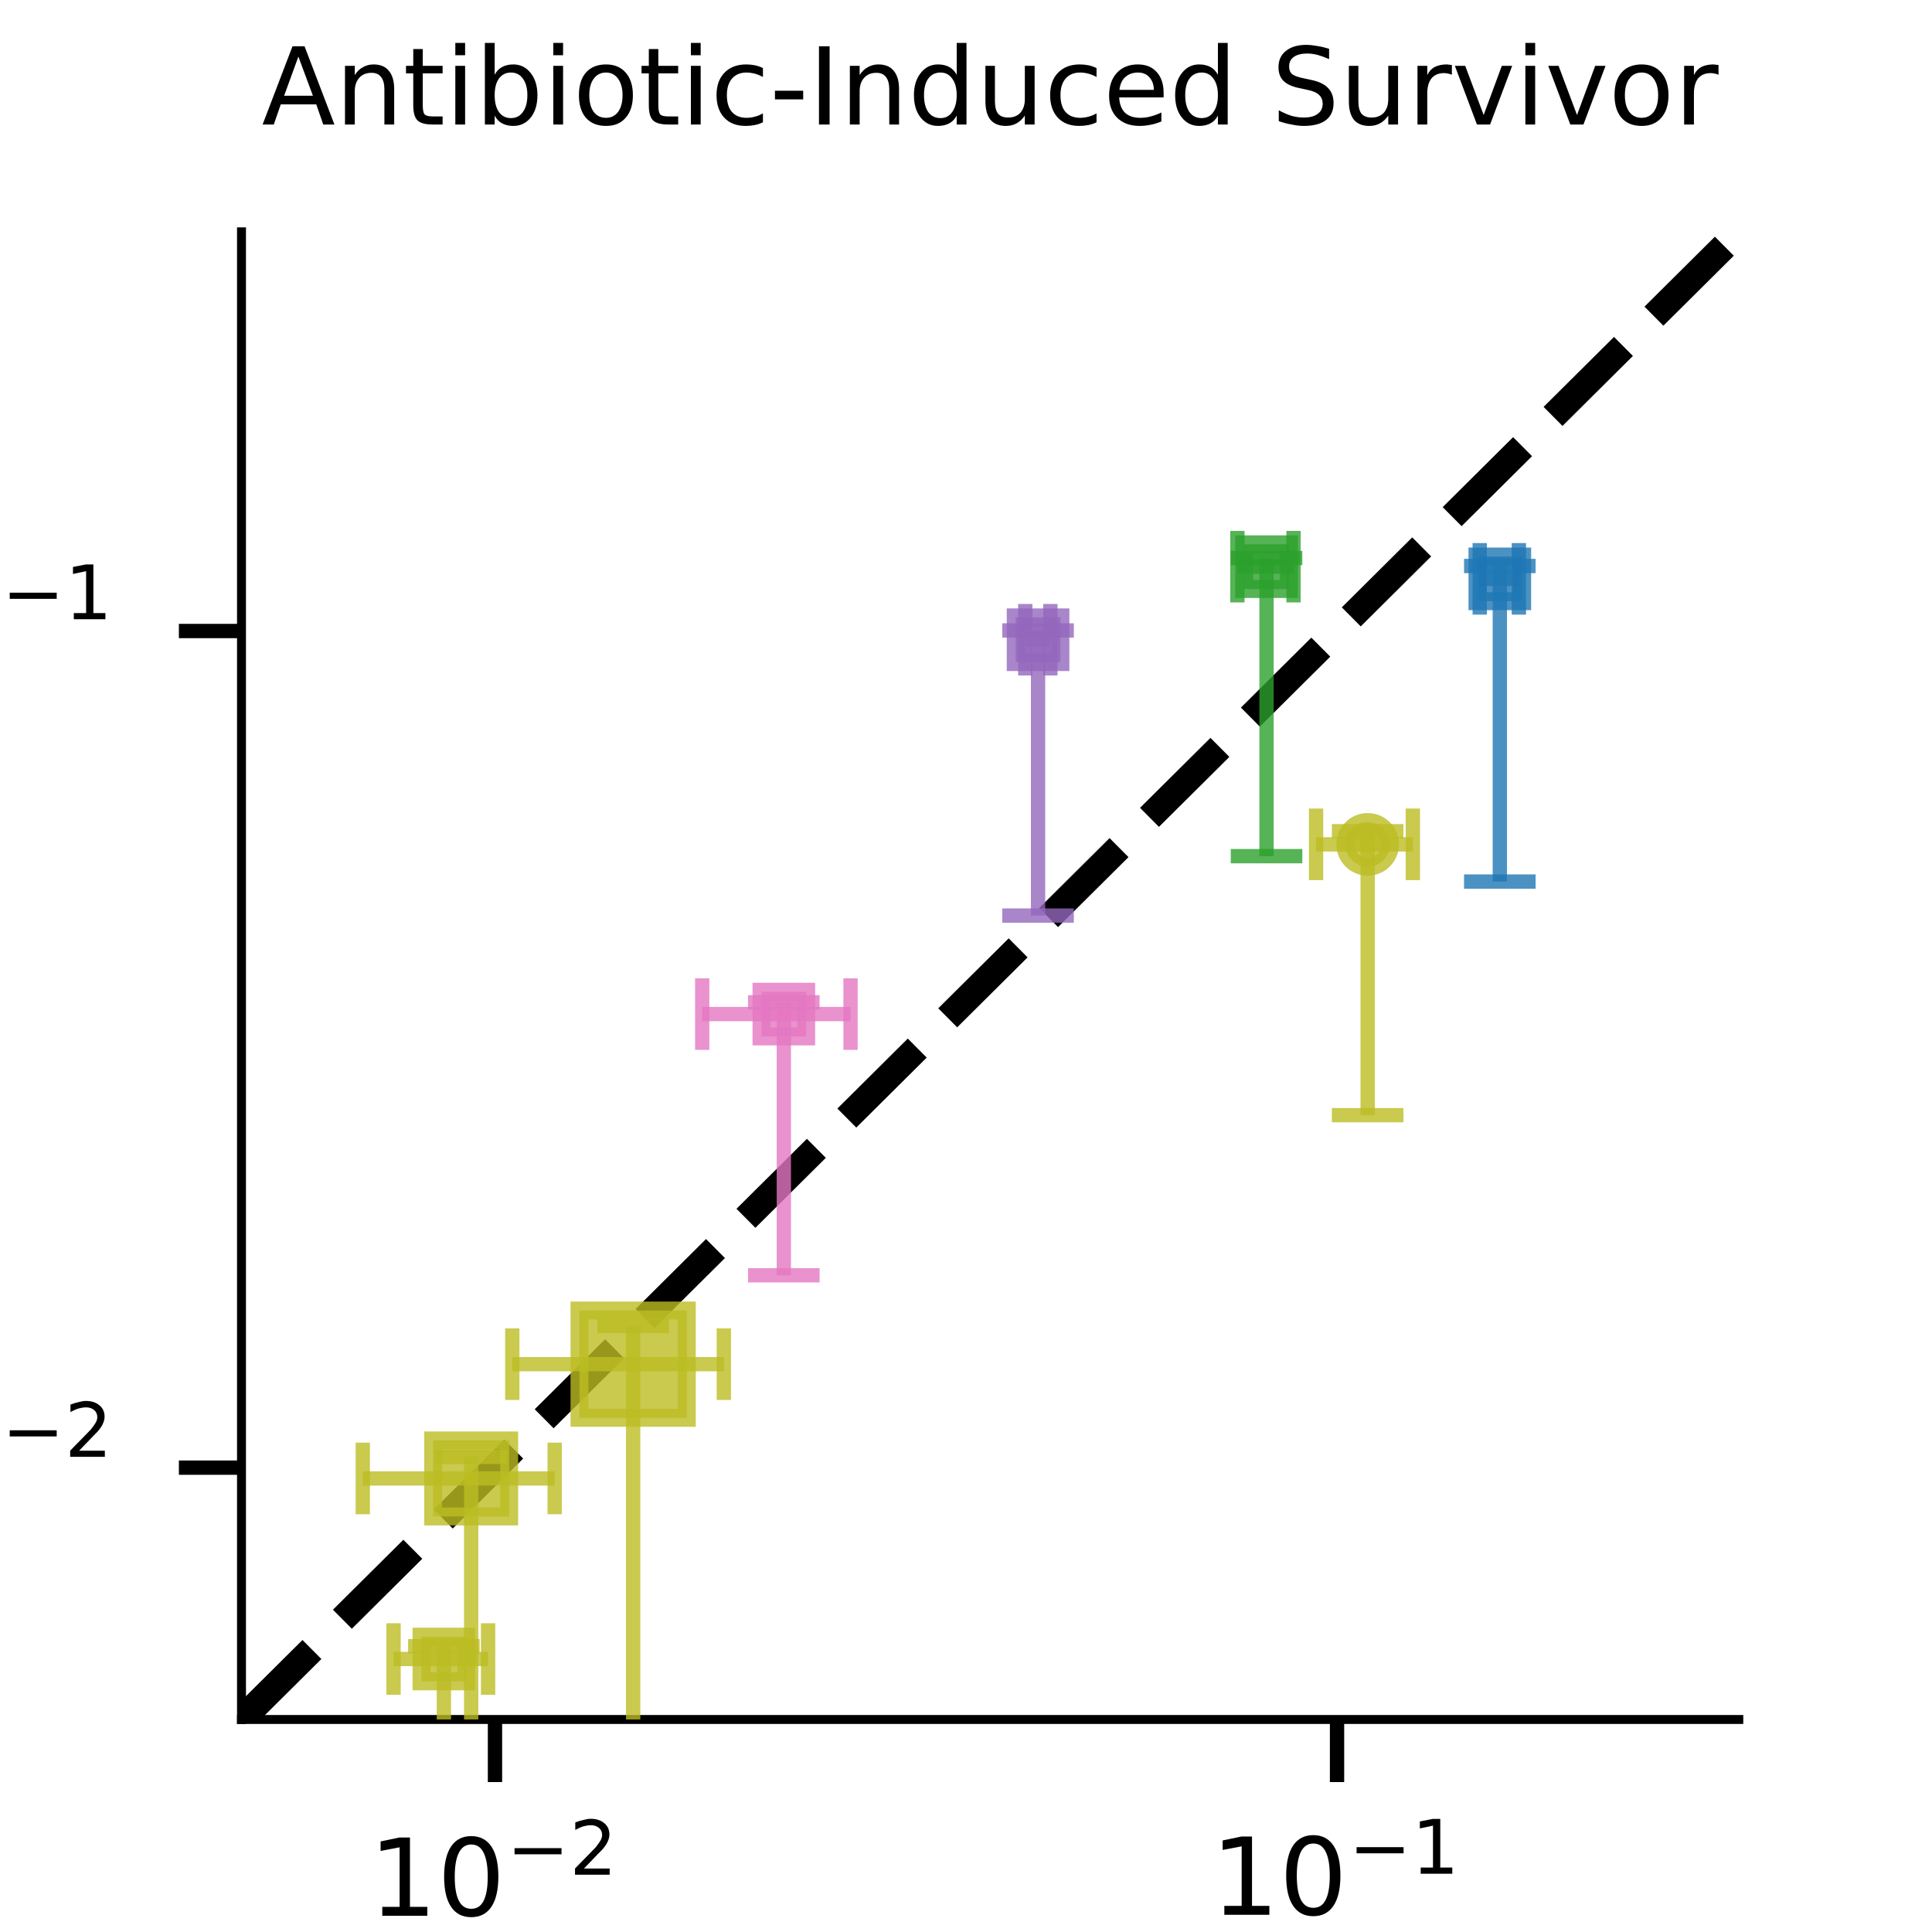
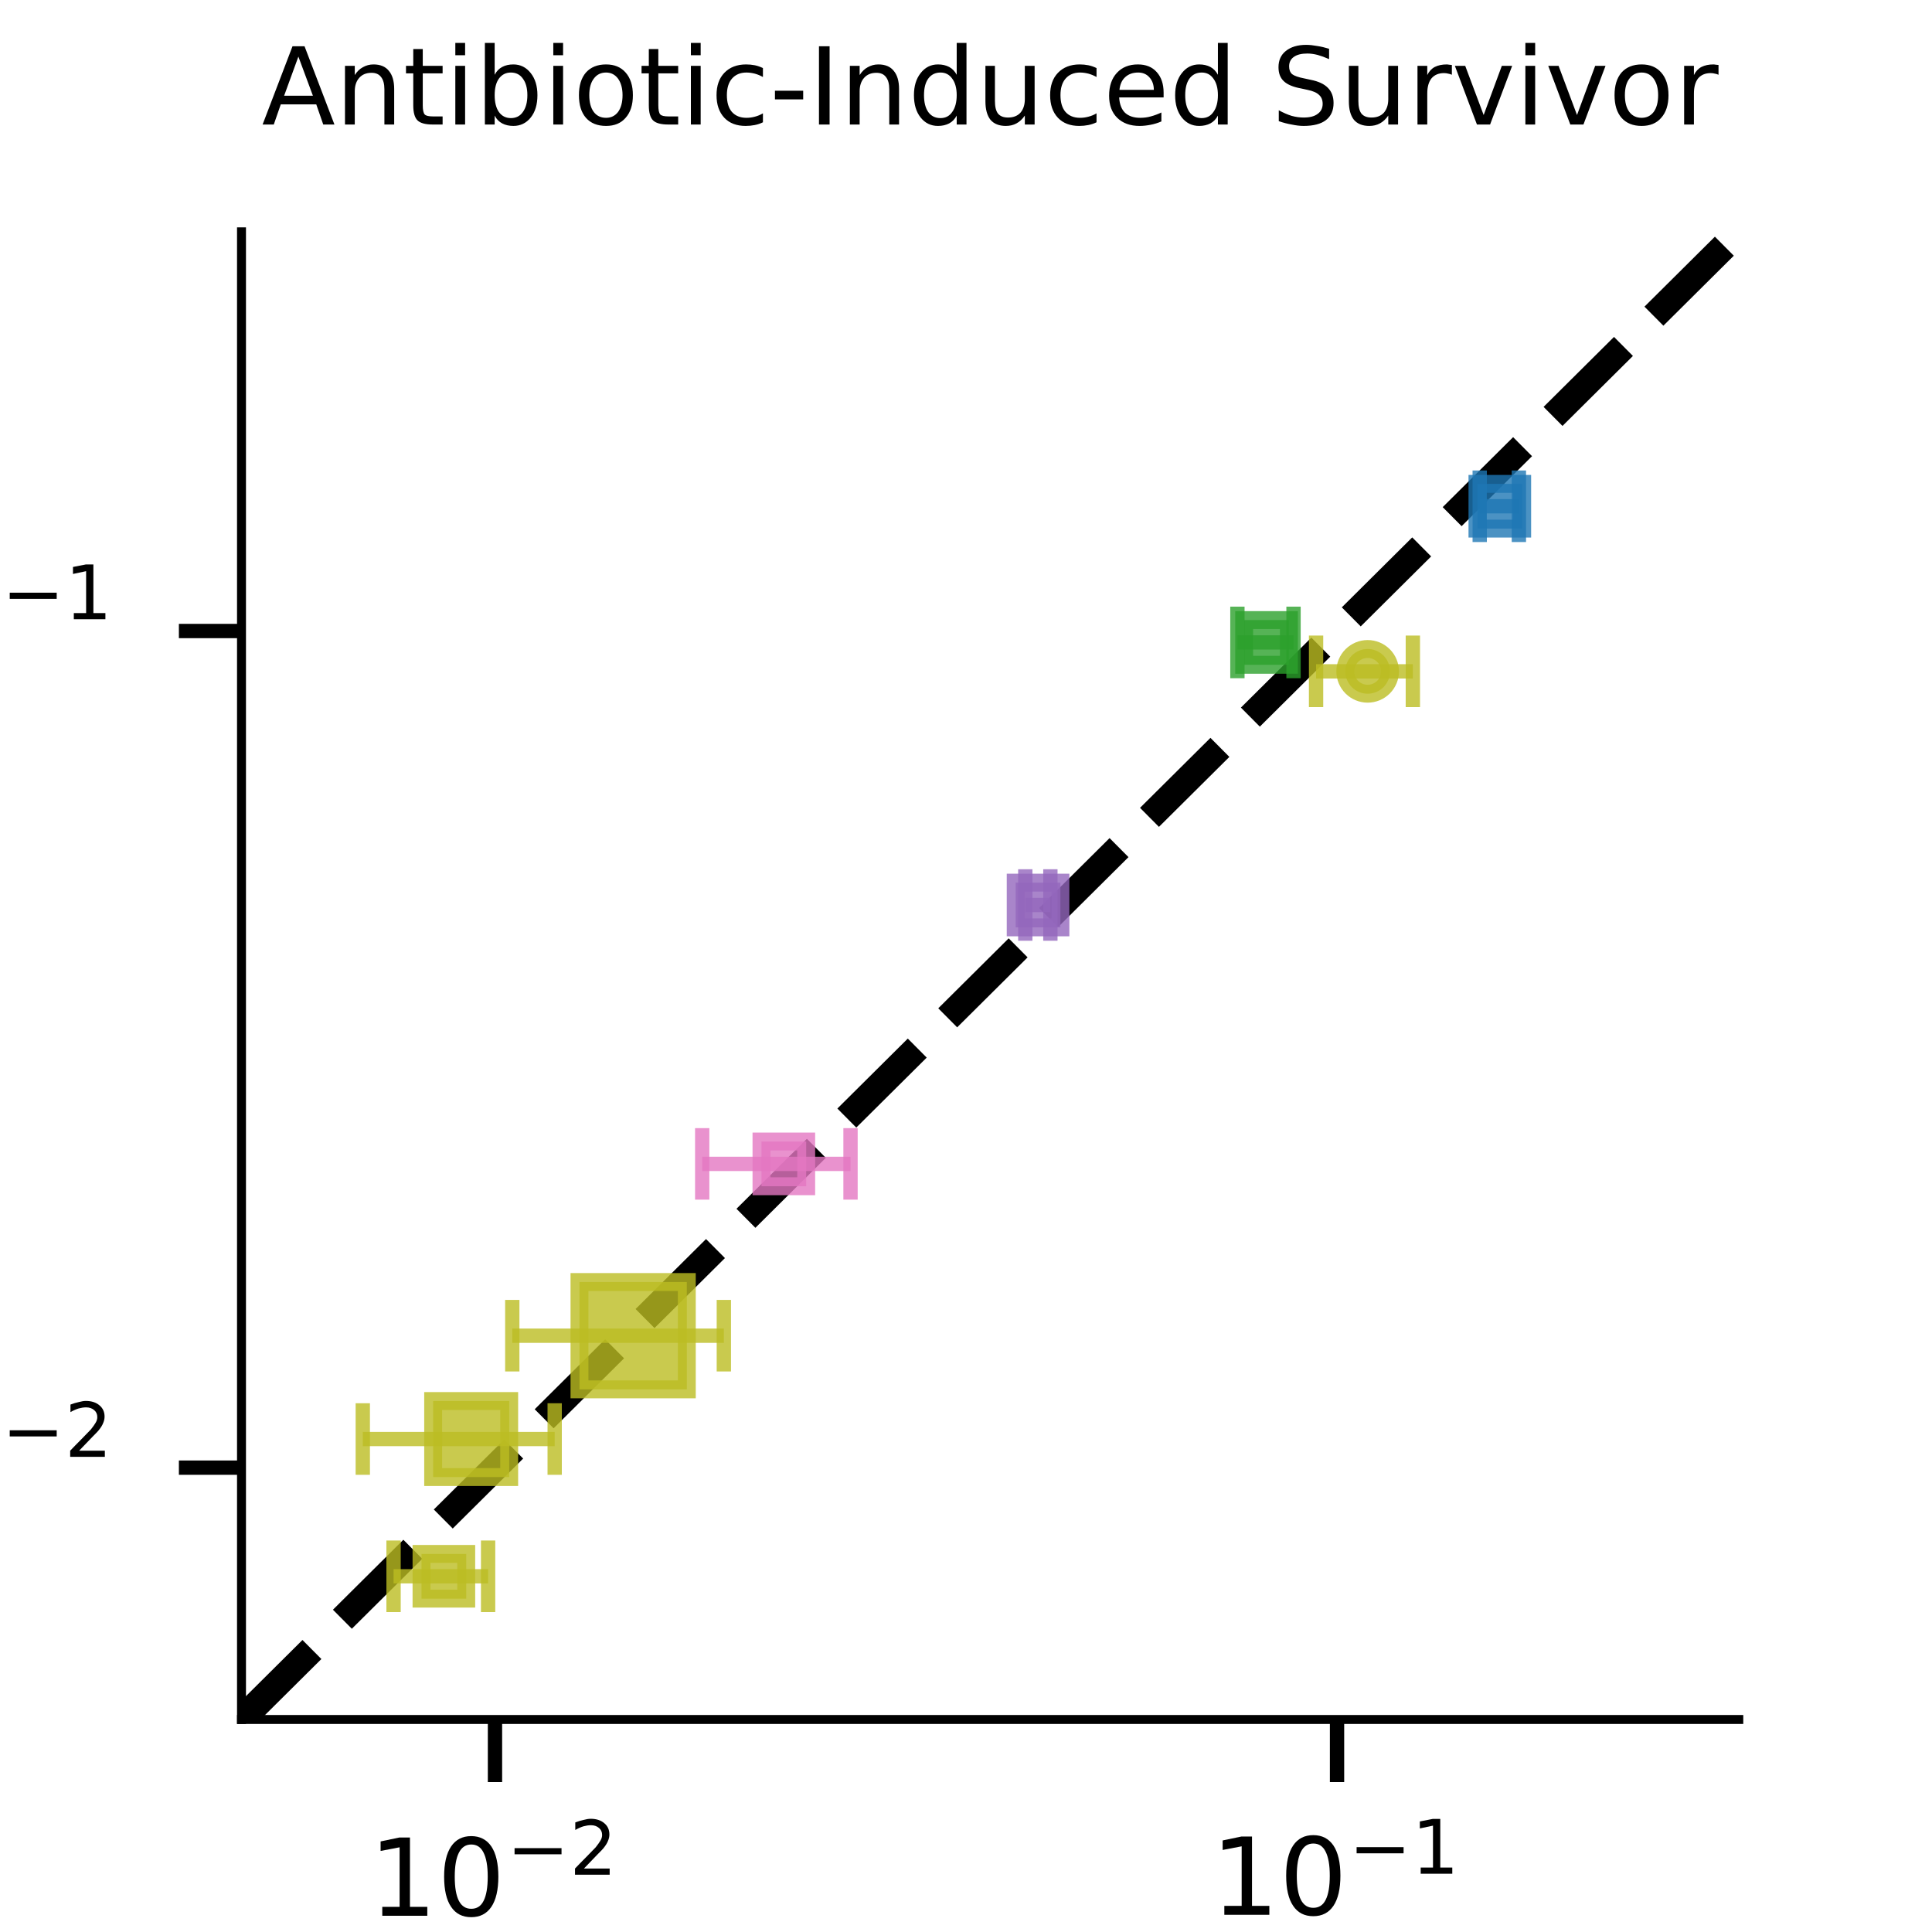
<svg xmlns="http://www.w3.org/2000/svg" xmlns:xlink="http://www.w3.org/1999/xlink" width="108pt" height="108pt" viewBox="0 0 108 108" version="1.1">
  <defs>
    <style type="text/css">*{stroke-linejoin: round; stroke-linecap: butt}</style>
  </defs>
  <g id="figure_1">
    <g id="patch_1">
      <path d="M 0 108  L 108 108  L 108 0  L 0 0  L 0 108  z " style="fill: none" />
    </g>
    <g id="axes_1">
      <g id="patch_2">
        <path d="M 13.5 96.12  L 97.2 96.12  L 97.2 12.96  L 13.5 12.96  L 13.5 96.12  z " style="fill: none" />
      </g>
      <g id="line2d_1">
-         <path d="M 13.5 96.12  L 97.2 12.96  " clip-path="url(#p14081b512b)" style="fill: none; stroke-dasharray: 5.55,2.4; stroke-dashoffset: 0; stroke: #000000; stroke-width: 1.5" />
+         <path d="M 13.5 96.12  L 97.2 12.96  " clip-path="url(#p8e00745fc1)" style="fill: none; stroke-dasharray: 5.55,2.4; stroke-dashoffset: 0; stroke: #000000; stroke-width: 1.5" />
      </g>
      <g id="matplotlib.axis_1">
        <g id="xtick_1">
          <g id="line2d_2">
            <defs>
-               <path id="meab3726962" d="M 0 0  L 0 3.5  " style="stroke: #000000; stroke-width: 0.8" />
+               <path id="m9cce9c62f9" d="M 0 0  L 0 3.5  " style="stroke: #000000; stroke-width: 0.8" />
            </defs>
            <g>
-               <use xlink:href="#meab3726962" x="27.67" y="96.12" style="stroke: #000000; stroke-width: 0.8" />
+               <use xlink:href="#m9cce9c62f9" x="27.67" y="96.12" style="stroke: #000000; stroke-width: 0.8" />
            </g>
          </g>
          <g id="text_1">
            <g transform="translate(20.61989 107.6791)">
              <text>
                <tspan x="0" y="-0.586" style="font-size: 6px; font-family: 'DejaVu Sans'">1</tspan>
                <tspan x="3.817" y="-0.586" style="font-size: 6px; font-family: 'DejaVu Sans'">0</tspan>
                <tspan x="7.692" y="-2.883" style="font-size: 4.2px; font-family: 'DejaVu Sans'">−</tspan>
                <tspan x="11.211" y="-2.883" style="font-size: 4.2px; font-family: 'DejaVu Sans'">2</tspan>
              </text>
            </g>
          </g>
        </g>
        <g id="xtick_2">
          <g id="line2d_3">
            <g>
-               <use xlink:href="#meab3726962" x="74.741" y="96.12" style="stroke: #000000; stroke-width: 0.8" />
+               <use xlink:href="#m9cce9c62f9" x="74.741" y="96.12" style="stroke: #000000; stroke-width: 0.8" />
            </g>
          </g>
          <g id="text_2">
            <g transform="translate(67.69125 107.6791)">
              <text>
                <tspan x="0" y="-0.641" style="font-size: 6px; font-family: 'DejaVu Sans'">1</tspan>
                <tspan x="3.817" y="-0.641" style="font-size: 6px; font-family: 'DejaVu Sans'">0</tspan>
                <tspan x="7.692" y="-2.938" style="font-size: 4.2px; font-family: 'DejaVu Sans'">−</tspan>
                <tspan x="11.211" y="-2.938" style="font-size: 4.2px; font-family: 'DejaVu Sans'">1</tspan>
              </text>
            </g>
          </g>
        </g>
        <g id="xtick_3" />
        <g id="xtick_4" />
        <g id="xtick_5" />
        <g id="xtick_6" />
        <g id="xtick_7" />
        <g id="xtick_8" />
        <g id="xtick_9" />
        <g id="xtick_10" />
        <g id="xtick_11" />
        <g id="xtick_12" />
        <g id="xtick_13" />
        <g id="xtick_14" />
        <g id="xtick_15" />
        <g id="xtick_16" />
        <g id="xtick_17" />
        <g id="text_3">
          <text style="font-size: 6px; font-family: 'DejaVu Sans', 'Arial', 'Helvetica', 'Lucida Grande', 'Verdana', 'Geneva', 'Lucid', 'Avant Garde', sans-serif; text-anchor: middle" x="55.35" y="117.486" transform="rotate(-0 55.35 117.4859)">Observed</text>
        </g>
      </g>
      <g id="matplotlib.axis_2">
        <g id="ytick_1">
          <g id="line2d_4">
            <defs>
-               <path id="mf12e819a73" d="M 0 0  L -3.5 0  " style="stroke: #000000; stroke-width: 0.8" />
+               <path id="md2e405adfa" d="M 0 0  L -3.5 0  " style="stroke: #000000; stroke-width: 0.8" />
            </defs>
            <g>
-               <use xlink:href="#mf12e819a73" x="13.5" y="82.042" style="stroke: #000000; stroke-width: 0.8" />
+               <use xlink:href="#md2e405adfa" x="13.5" y="82.042" style="stroke: #000000; stroke-width: 0.8" />
            </g>
          </g>
          <g id="text_4">
            <g transform="translate(-7.6 84.32106)">
              <text>
                <tspan x="0" y="-0.586" style="font-size: 6px; font-family: 'DejaVu Sans'">1</tspan>
                <tspan x="3.817" y="-0.586" style="font-size: 6px; font-family: 'DejaVu Sans'">0</tspan>
                <tspan x="7.692" y="-2.883" style="font-size: 4.2px; font-family: 'DejaVu Sans'">−</tspan>
                <tspan x="11.211" y="-2.883" style="font-size: 4.2px; font-family: 'DejaVu Sans'">2</tspan>
              </text>
            </g>
          </g>
        </g>
        <g id="ytick_2">
          <g id="line2d_5">
            <g>
-               <use xlink:href="#mf12e819a73" x="13.5" y="35.274" style="stroke: #000000; stroke-width: 0.8" />
+               <use xlink:href="#md2e405adfa" x="13.5" y="35.274" style="stroke: #000000; stroke-width: 0.8" />
            </g>
          </g>
          <g id="text_5">
            <g transform="translate(-7.6 37.55338)">
              <text>
                <tspan x="0" y="-0.641" style="font-size: 6px; font-family: 'DejaVu Sans'">1</tspan>
                <tspan x="3.817" y="-0.641" style="font-size: 6px; font-family: 'DejaVu Sans'">0</tspan>
                <tspan x="7.692" y="-2.938" style="font-size: 4.2px; font-family: 'DejaVu Sans'">−</tspan>
                <tspan x="11.211" y="-2.938" style="font-size: 4.2px; font-family: 'DejaVu Sans'">1</tspan>
              </text>
            </g>
          </g>
        </g>
        <g id="ytick_3" />
        <g id="ytick_4" />
        <g id="ytick_5" />
        <g id="ytick_6" />
        <g id="ytick_7" />
        <g id="ytick_8" />
        <g id="ytick_9" />
        <g id="ytick_10" />
        <g id="ytick_11" />
        <g id="ytick_12" />
        <g id="ytick_13" />
        <g id="ytick_14" />
        <g id="ytick_15" />
        <g id="ytick_16" />
        <g id="ytick_17" />
        <g id="text_6">
          <text style="font-size: 6px; font-family: 'DejaVu Sans', 'Arial', 'Helvetica', 'Lucida Grande', 'Verdana', 'Geneva', 'Lucid', 'Avant Garde', sans-serif; text-anchor: middle" x="-12.848" y="54.54" transform="rotate(-90 -12.84781 54.54)">Predicted</text>
        </g>
      </g>
      <g id="patch_3">
        <path d="M 13.5 96.12  L 13.5 12.96  " style="fill: none; stroke: #000000; stroke-width: 0.5; stroke-linejoin: miter; stroke-linecap: square" />
      </g>
      <g id="patch_4">
        <path d="M 13.5 96.12  L 97.2 96.12  " style="fill: none; stroke: #000000; stroke-width: 0.5; stroke-linejoin: miter; stroke-linecap: square" />
      </g>
      <g id="LineCollection_1">
-         <path d="M 82.717 32.358  L 84.906 32.358  " clip-path="url(#p14081b512b)" style="fill: none; stroke: #1f77b4; stroke-opacity: 0.8; stroke-width: 0.8" />
+         <path d="M 82.717 28.299  L 84.906 28.299  " clip-path="url(#p8e00745fc1)" style="fill: none; stroke: #1f77b4; stroke-opacity: 0.8; stroke-width: 0.8" />
+       </g>
+       <g id="line2d_6">
+         <defs>
+           <path id="m2b55204a14" d="M 0 2  L 0 -2  " style="stroke: #1f77b4; stroke-opacity: 0.8; stroke-width: 0.8" />
+         </defs>
+         <g clip-path="url(#p8e00745fc1)">
+           <use xlink:href="#m2b55204a14" x="82.717" y="28.299" style="fill: #1f77b4; fill-opacity: 0.8; stroke: #1f77b4; stroke-opacity: 0.8; stroke-width: 0.8" />
+         </g>
+       </g>
+       <g id="line2d_7">
+         <g clip-path="url(#p8e00745fc1)">
+           <use xlink:href="#m2b55204a14" x="84.906" y="28.299" style="fill: #1f77b4; fill-opacity: 0.8; stroke: #1f77b4; stroke-opacity: 0.8; stroke-width: 0.8" />
+         </g>
      </g>
      <g id="LineCollection_2">
-         <path d="M 83.841 49.28  L 83.841 31.64  " clip-path="url(#p14081b512b)" style="fill: none; stroke: #1f77b4; stroke-opacity: 0.8; stroke-width: 0.8" />
-       </g>
-       <g id="line2d_6">
-         <defs>
-           <path id="m9801d8269b" d="M 0 2  L 0 -2  " style="stroke: #1f77b4; stroke-opacity: 0.8; stroke-width: 0.8" />
-         </defs>
-         <g clip-path="url(#p14081b512b)">
-           <use xlink:href="#m9801d8269b" x="82.717" y="32.358" style="fill: #1f77b4; fill-opacity: 0.8; stroke: #1f77b4; stroke-opacity: 0.8; stroke-width: 0.8" />
-         </g>
-       </g>
-       <g id="line2d_7">
-         <g clip-path="url(#p14081b512b)">
-           <use xlink:href="#m9801d8269b" x="84.906" y="32.358" style="fill: #1f77b4; fill-opacity: 0.8; stroke: #1f77b4; stroke-opacity: 0.8; stroke-width: 0.8" />
-         </g>
+         <path d="M 69.172 35.912  L 72.309 35.912  " clip-path="url(#p8e00745fc1)" style="fill: none; stroke: #2ca02c; stroke-opacity: 0.8; stroke-width: 0.8" />
      </g>
      <g id="line2d_8">
        <defs>
-           <path id="m4ce2c5b270" d="M 2 0  L -2 -0  " style="stroke: #1f77b4; stroke-opacity: 0.8; stroke-width: 0.8" />
-         </defs>
-         <g clip-path="url(#p14081b512b)">
-           <use xlink:href="#m4ce2c5b270" x="83.841" y="49.28" style="fill: #1f77b4; fill-opacity: 0.8; stroke: #1f77b4; stroke-opacity: 0.8; stroke-width: 0.8" />
+           <path id="mb96fbc5d35" d="M 0 2  L 0 -2  " style="stroke: #2ca02c; stroke-opacity: 0.8; stroke-width: 0.8" />
+         </defs>
+         <g clip-path="url(#p8e00745fc1)">
+           <use xlink:href="#mb96fbc5d35" x="69.172" y="35.912" style="fill: #2ca02c; fill-opacity: 0.8; stroke: #2ca02c; stroke-opacity: 0.8; stroke-width: 0.8" />
        </g>
      </g>
      <g id="line2d_9">
-         <g clip-path="url(#p14081b512b)">
-           <use xlink:href="#m4ce2c5b270" x="83.841" y="31.64" style="fill: #1f77b4; fill-opacity: 0.8; stroke: #1f77b4; stroke-opacity: 0.8; stroke-width: 0.8" />
+         <g clip-path="url(#p8e00745fc1)">
+           <use xlink:href="#mb96fbc5d35" x="72.309" y="35.912" style="fill: #2ca02c; fill-opacity: 0.8; stroke: #2ca02c; stroke-opacity: 0.8; stroke-width: 0.8" />
        </g>
      </g>
      <g id="LineCollection_3">
-         <path d="M 69.172 31.677  L 72.309 31.677  " clip-path="url(#p14081b512b)" style="fill: none; stroke: #2ca02c; stroke-opacity: 0.8; stroke-width: 0.8" />
+         <path d="M 57.314 50.59  L 58.717 50.59  " clip-path="url(#p8e00745fc1)" style="fill: none; stroke: #9467bd; stroke-opacity: 0.8; stroke-width: 0.8" />
+       </g>
+       <g id="line2d_10">
+         <defs>
+           <path id="m44af1434f5" d="M 0 2  L 0 -2  " style="stroke: #9467bd; stroke-opacity: 0.8; stroke-width: 0.8" />
+         </defs>
+         <g clip-path="url(#p8e00745fc1)">
+           <use xlink:href="#m44af1434f5" x="57.314" y="50.59" style="fill: #9467bd; fill-opacity: 0.8; stroke: #9467bd; stroke-opacity: 0.8; stroke-width: 0.8" />
+         </g>
+       </g>
+       <g id="line2d_11">
+         <g clip-path="url(#p8e00745fc1)">
+           <use xlink:href="#m44af1434f5" x="58.717" y="50.59" style="fill: #9467bd; fill-opacity: 0.8; stroke: #9467bd; stroke-opacity: 0.8; stroke-width: 0.8" />
+         </g>
      </g>
      <g id="LineCollection_4">
-         <path d="M 70.8 47.859  L 70.8 31.193  " clip-path="url(#p14081b512b)" style="fill: none; stroke: #2ca02c; stroke-opacity: 0.8; stroke-width: 0.8" />
-       </g>
-       <g id="line2d_10">
-         <defs>
-           <path id="m4d83591ef1" d="M 0 2  L 0 -2  " style="stroke: #2ca02c; stroke-opacity: 0.8; stroke-width: 0.8" />
-         </defs>
-         <g clip-path="url(#p14081b512b)">
-           <use xlink:href="#m4d83591ef1" x="69.172" y="31.677" style="fill: #2ca02c; fill-opacity: 0.8; stroke: #2ca02c; stroke-opacity: 0.8; stroke-width: 0.8" />
-         </g>
-       </g>
-       <g id="line2d_11">
-         <g clip-path="url(#p14081b512b)">
-           <use xlink:href="#m4d83591ef1" x="72.309" y="31.677" style="fill: #2ca02c; fill-opacity: 0.8; stroke: #2ca02c; stroke-opacity: 0.8; stroke-width: 0.8" />
-         </g>
+         <path d="M 39.254 65.062  L 47.545 65.062  " clip-path="url(#p8e00745fc1)" style="fill: none; stroke: #e377c2; stroke-opacity: 0.8; stroke-width: 0.8" />
      </g>
      <g id="line2d_12">
        <defs>
-           <path id="meb14a65814" d="M 2 0  L -2 -0  " style="stroke: #2ca02c; stroke-opacity: 0.8; stroke-width: 0.8" />
-         </defs>
-         <g clip-path="url(#p14081b512b)">
-           <use xlink:href="#meb14a65814" x="70.8" y="47.859" style="fill: #2ca02c; fill-opacity: 0.8; stroke: #2ca02c; stroke-opacity: 0.8; stroke-width: 0.8" />
+           <path id="md31f777f36" d="M 0 2  L 0 -2  " style="stroke: #e377c2; stroke-opacity: 0.8; stroke-width: 0.8" />
+         </defs>
+         <g clip-path="url(#p8e00745fc1)">
+           <use xlink:href="#md31f777f36" x="39.254" y="65.062" style="fill: #e377c2; fill-opacity: 0.8; stroke: #e377c2; stroke-opacity: 0.8; stroke-width: 0.8" />
        </g>
      </g>
      <g id="line2d_13">
-         <g clip-path="url(#p14081b512b)">
-           <use xlink:href="#meb14a65814" x="70.8" y="31.193" style="fill: #2ca02c; fill-opacity: 0.8; stroke: #2ca02c; stroke-opacity: 0.8; stroke-width: 0.8" />
+         <g clip-path="url(#p8e00745fc1)">
+           <use xlink:href="#md31f777f36" x="47.545" y="65.062" style="fill: #e377c2; fill-opacity: 0.8; stroke: #e377c2; stroke-opacity: 0.8; stroke-width: 0.8" />
        </g>
      </g>
      <g id="LineCollection_5">
-         <path d="M 57.314 35.761  L 58.717 35.761  " clip-path="url(#p14081b512b)" style="fill: none; stroke: #9467bd; stroke-opacity: 0.8; stroke-width: 0.8" />
+         <path d="M 73.569 37.529  L 78.979 37.529  " clip-path="url(#p8e00745fc1)" style="fill: none; stroke: #bcbd22; stroke-opacity: 0.8; stroke-width: 0.8" />
+       </g>
+       <g id="line2d_14">
+         <defs>
+           <path id="m8c0efc2e2b" d="M 0 2  L 0 -2  " style="stroke: #bcbd22; stroke-opacity: 0.8; stroke-width: 0.8" />
+         </defs>
+         <g clip-path="url(#p8e00745fc1)">
+           <use xlink:href="#m8c0efc2e2b" x="73.569" y="37.529" style="fill: #bcbd22; fill-opacity: 0.8; stroke: #bcbd22; stroke-opacity: 0.8; stroke-width: 0.8" />
+         </g>
+       </g>
+       <g id="line2d_15">
+         <g clip-path="url(#p8e00745fc1)">
+           <use xlink:href="#m8c0efc2e2b" x="78.979" y="37.529" style="fill: #bcbd22; fill-opacity: 0.8; stroke: #bcbd22; stroke-opacity: 0.8; stroke-width: 0.8" />
+         </g>
      </g>
      <g id="LineCollection_6">
-         <path d="M 58.028 51.181  L 58.028 35.242  " clip-path="url(#p14081b512b)" style="fill: none; stroke: #9467bd; stroke-opacity: 0.8; stroke-width: 0.8" />
-       </g>
-       <g id="line2d_14">
-         <defs>
-           <path id="m1bf90ec59d" d="M 0 2  L 0 -2  " style="stroke: #9467bd; stroke-opacity: 0.8; stroke-width: 0.8" />
-         </defs>
-         <g clip-path="url(#p14081b512b)">
-           <use xlink:href="#m1bf90ec59d" x="57.314" y="35.761" style="fill: #9467bd; fill-opacity: 0.8; stroke: #9467bd; stroke-opacity: 0.8; stroke-width: 0.8" />
-         </g>
-       </g>
-       <g id="line2d_15">
-         <g clip-path="url(#p14081b512b)">
-           <use xlink:href="#m1bf90ec59d" x="58.717" y="35.761" style="fill: #9467bd; fill-opacity: 0.8; stroke: #9467bd; stroke-opacity: 0.8; stroke-width: 0.8" />
-         </g>
+         <path d="M 22 88.115  L 27.286 88.115  " clip-path="url(#p8e00745fc1)" style="fill: none; stroke: #bcbd22; stroke-opacity: 0.8; stroke-width: 0.8" />
      </g>
      <g id="line2d_16">
-         <defs>
-           <path id="mc59f54bdad" d="M 2 0  L -2 -0  " style="stroke: #9467bd; stroke-opacity: 0.8; stroke-width: 0.8" />
-         </defs>
-         <g clip-path="url(#p14081b512b)">
-           <use xlink:href="#mc59f54bdad" x="58.028" y="51.181" style="fill: #9467bd; fill-opacity: 0.8; stroke: #9467bd; stroke-opacity: 0.8; stroke-width: 0.8" />
+         <g clip-path="url(#p8e00745fc1)">
+           <use xlink:href="#m8c0efc2e2b" x="22" y="88.115" style="fill: #bcbd22; fill-opacity: 0.8; stroke: #bcbd22; stroke-opacity: 0.8; stroke-width: 0.8" />
        </g>
      </g>
      <g id="line2d_17">
-         <g clip-path="url(#p14081b512b)">
-           <use xlink:href="#mc59f54bdad" x="58.028" y="35.242" style="fill: #9467bd; fill-opacity: 0.8; stroke: #9467bd; stroke-opacity: 0.8; stroke-width: 0.8" />
+         <g clip-path="url(#p8e00745fc1)">
+           <use xlink:href="#m8c0efc2e2b" x="27.286" y="88.115" style="fill: #bcbd22; fill-opacity: 0.8; stroke: #bcbd22; stroke-opacity: 0.8; stroke-width: 0.8" />
        </g>
      </g>
      <g id="LineCollection_7">
-         <path d="M 39.254 56.688  L 47.545 56.688  " clip-path="url(#p14081b512b)" style="fill: none; stroke: #e377c2; stroke-opacity: 0.8; stroke-width: 0.8" />
+         <path d="M 20.28 80.443  L 31.007 80.443  " clip-path="url(#p8e00745fc1)" style="fill: none; stroke: #bcbd22; stroke-opacity: 0.8; stroke-width: 0.8" />
+       </g>
+       <g id="line2d_18">
+         <g clip-path="url(#p8e00745fc1)">
+           <use xlink:href="#m8c0efc2e2b" x="20.28" y="80.443" style="fill: #bcbd22; fill-opacity: 0.8; stroke: #bcbd22; stroke-opacity: 0.8; stroke-width: 0.8" />
+         </g>
+       </g>
+       <g id="line2d_19">
+         <g clip-path="url(#p8e00745fc1)">
+           <use xlink:href="#m8c0efc2e2b" x="31.007" y="80.443" style="fill: #bcbd22; fill-opacity: 0.8; stroke: #bcbd22; stroke-opacity: 0.8; stroke-width: 0.8" />
+         </g>
      </g>
      <g id="LineCollection_8">
-         <path d="M 43.817 71.29  L 43.817 56.031  " clip-path="url(#p14081b512b)" style="fill: none; stroke: #e377c2; stroke-opacity: 0.8; stroke-width: 0.8" />
-       </g>
-       <g id="line2d_18">
-         <defs>
-           <path id="m6a642ae9d4" d="M 0 2  L 0 -2  " style="stroke: #e377c2; stroke-opacity: 0.8; stroke-width: 0.8" />
-         </defs>
-         <g clip-path="url(#p14081b512b)">
-           <use xlink:href="#m6a642ae9d4" x="39.254" y="56.688" style="fill: #e377c2; fill-opacity: 0.8; stroke: #e377c2; stroke-opacity: 0.8; stroke-width: 0.8" />
-         </g>
-       </g>
-       <g id="line2d_19">
-         <g clip-path="url(#p14081b512b)">
-           <use xlink:href="#m6a642ae9d4" x="47.545" y="56.688" style="fill: #e377c2; fill-opacity: 0.8; stroke: #e377c2; stroke-opacity: 0.8; stroke-width: 0.8" />
-         </g>
+         <path d="M 28.637 74.666  L 40.463 74.666  " clip-path="url(#p8e00745fc1)" style="fill: none; stroke: #bcbd22; stroke-opacity: 0.8; stroke-width: 0.8" />
      </g>
      <g id="line2d_20">
-         <defs>
-           <path id="m579d737809" d="M 2 0  L -2 -0  " style="stroke: #e377c2; stroke-opacity: 0.8; stroke-width: 0.8" />
-         </defs>
-         <g clip-path="url(#p14081b512b)">
-           <use xlink:href="#m579d737809" x="43.817" y="71.29" style="fill: #e377c2; fill-opacity: 0.8; stroke: #e377c2; stroke-opacity: 0.8; stroke-width: 0.8" />
+         <g clip-path="url(#p8e00745fc1)">
+           <use xlink:href="#m8c0efc2e2b" x="28.637" y="74.666" style="fill: #bcbd22; fill-opacity: 0.8; stroke: #bcbd22; stroke-opacity: 0.8; stroke-width: 0.8" />
        </g>
      </g>
      <g id="line2d_21">
-         <g clip-path="url(#p14081b512b)">
-           <use xlink:href="#m579d737809" x="43.817" y="56.031" style="fill: #e377c2; fill-opacity: 0.8; stroke: #e377c2; stroke-opacity: 0.8; stroke-width: 0.8" />
+         <g clip-path="url(#p8e00745fc1)">
+           <use xlink:href="#m8c0efc2e2b" x="40.463" y="74.666" style="fill: #bcbd22; fill-opacity: 0.8; stroke: #bcbd22; stroke-opacity: 0.8; stroke-width: 0.8" />
        </g>
      </g>
      <g id="LineCollection_9">
-         <path d="M 73.569 47.2  L 78.979 47.2  " clip-path="url(#p14081b512b)" style="fill: none; stroke: #bcbd22; stroke-opacity: 0.8; stroke-width: 0.8" />
+         <path clip-path="url(#p8e00745fc1)" style="fill: none; stroke: #bcbd22; stroke-opacity: 0.8; stroke-width: 0.8" />
+       </g>
+       <g id="line2d_22">
+         <g clip-path="url(#p8e00745fc1)" />
+       </g>
+       <g id="line2d_23">
+         <g clip-path="url(#p8e00745fc1)" />
      </g>
      <g id="LineCollection_10">
-         <path d="M 76.453 62.339  L 76.453 46.466  " clip-path="url(#p14081b512b)" style="fill: none; stroke: #bcbd22; stroke-opacity: 0.8; stroke-width: 0.8" />
-       </g>
-       <g id="line2d_22">
-         <defs>
-           <path id="m254f617005" d="M 0 2  L 0 -2  " style="stroke: #bcbd22; stroke-opacity: 0.8; stroke-width: 0.8" />
-         </defs>
-         <g clip-path="url(#p14081b512b)">
-           <use xlink:href="#m254f617005" x="73.569" y="47.2" style="fill: #bcbd22; fill-opacity: 0.8; stroke: #bcbd22; stroke-opacity: 0.8; stroke-width: 0.8" />
-         </g>
-       </g>
-       <g id="line2d_23">
-         <g clip-path="url(#p14081b512b)">
-           <use xlink:href="#m254f617005" x="78.979" y="47.2" style="fill: #bcbd22; fill-opacity: 0.8; stroke: #bcbd22; stroke-opacity: 0.8; stroke-width: 0.8" />
-         </g>
+         <path clip-path="url(#p8e00745fc1)" style="fill: none; stroke: #17becf; stroke-opacity: 0.8; stroke-width: 0.8" />
      </g>
      <g id="line2d_24">
        <defs>
-           <path id="mc5d818b625" d="M 2 0  L -2 -0  " style="stroke: #bcbd22; stroke-opacity: 0.8; stroke-width: 0.8" />
-         </defs>
-         <g clip-path="url(#p14081b512b)">
-           <use xlink:href="#mc5d818b625" x="76.453" y="62.339" style="fill: #bcbd22; fill-opacity: 0.8; stroke: #bcbd22; stroke-opacity: 0.8; stroke-width: 0.8" />
-         </g>
+           <path id="m0992c2ab83" d="M 0 2  L 0 -2  " style="stroke: #17becf; stroke-opacity: 0.8; stroke-width: 0.8" />
+         </defs>
+         <g clip-path="url(#p8e00745fc1)" />
      </g>
      <g id="line2d_25">
-         <g clip-path="url(#p14081b512b)">
-           <use xlink:href="#mc5d818b625" x="76.453" y="46.466" style="fill: #bcbd22; fill-opacity: 0.8; stroke: #bcbd22; stroke-opacity: 0.8; stroke-width: 0.8" />
-         </g>
-       </g>
-       <g id="LineCollection_11">
-         <path d="M 22 92.739  L 27.286 92.739  " clip-path="url(#p14081b512b)" style="fill: none; stroke: #bcbd22; stroke-opacity: 0.8; stroke-width: 0.8" />
-       </g>
-       <g id="LineCollection_12">
-         <path d="M 24.813 107.265  L 24.813 92.024  " clip-path="url(#p14081b512b)" style="fill: none; stroke: #bcbd22; stroke-opacity: 0.8; stroke-width: 0.8" />
-       </g>
-       <g id="line2d_26">
-         <g clip-path="url(#p14081b512b)">
-           <use xlink:href="#m254f617005" x="22" y="92.739" style="fill: #bcbd22; fill-opacity: 0.8; stroke: #bcbd22; stroke-opacity: 0.8; stroke-width: 0.8" />
-         </g>
-       </g>
-       <g id="line2d_27">
-         <g clip-path="url(#p14081b512b)">
-           <use xlink:href="#m254f617005" x="27.286" y="92.739" style="fill: #bcbd22; fill-opacity: 0.8; stroke: #bcbd22; stroke-opacity: 0.8; stroke-width: 0.8" />
-         </g>
-       </g>
-       <g id="line2d_28">
-         <g clip-path="url(#p14081b512b)">
-           <use xlink:href="#mc5d818b625" x="24.813" y="107.265" style="fill: #bcbd22; fill-opacity: 0.8; stroke: #bcbd22; stroke-opacity: 0.8; stroke-width: 0.8" />
-         </g>
-       </g>
-       <g id="line2d_29">
-         <g clip-path="url(#p14081b512b)">
-           <use xlink:href="#mc5d818b625" x="24.813" y="92.024" style="fill: #bcbd22; fill-opacity: 0.8; stroke: #bcbd22; stroke-opacity: 0.8; stroke-width: 0.8" />
-         </g>
-       </g>
-       <g id="LineCollection_13">
-         <path d="M 20.28 82.646  L 31.007 82.646  " clip-path="url(#p14081b512b)" style="fill: none; stroke: #bcbd22; stroke-opacity: 0.8; stroke-width: 0.8" />
-       </g>
-       <g id="LineCollection_14">
-         <path d="M 26.339 101.754  L 26.339 81.442  " clip-path="url(#p14081b512b)" style="fill: none; stroke: #bcbd22; stroke-opacity: 0.8; stroke-width: 0.8" />
-       </g>
-       <g id="line2d_30">
-         <g clip-path="url(#p14081b512b)">
-           <use xlink:href="#m254f617005" x="20.28" y="82.646" style="fill: #bcbd22; fill-opacity: 0.8; stroke: #bcbd22; stroke-opacity: 0.8; stroke-width: 0.8" />
-         </g>
-       </g>
-       <g id="line2d_31">
-         <g clip-path="url(#p14081b512b)">
-           <use xlink:href="#m254f617005" x="31.007" y="82.646" style="fill: #bcbd22; fill-opacity: 0.8; stroke: #bcbd22; stroke-opacity: 0.8; stroke-width: 0.8" />
-         </g>
-       </g>
-       <g id="line2d_32">
-         <g clip-path="url(#p14081b512b)">
-           <use xlink:href="#mc5d818b625" x="26.339" y="101.754" style="fill: #bcbd22; fill-opacity: 0.8; stroke: #bcbd22; stroke-opacity: 0.8; stroke-width: 0.8" />
-         </g>
-       </g>
-       <g id="line2d_33">
-         <g clip-path="url(#p14081b512b)">
-           <use xlink:href="#mc5d818b625" x="26.339" y="81.442" style="fill: #bcbd22; fill-opacity: 0.8; stroke: #bcbd22; stroke-opacity: 0.8; stroke-width: 0.8" />
-         </g>
-       </g>
-       <g id="LineCollection_15">
-         <path d="M 28.637 76.258  L 40.463 76.258  " clip-path="url(#p14081b512b)" style="fill: none; stroke: #bcbd22; stroke-opacity: 0.8; stroke-width: 0.8" />
-       </g>
-       <g id="LineCollection_16">
-         <path d="M 35.393 97.966  L 35.393 74.121  " clip-path="url(#p14081b512b)" style="fill: none; stroke: #bcbd22; stroke-opacity: 0.8; stroke-width: 0.8" />
-       </g>
-       <g id="line2d_34">
-         <g clip-path="url(#p14081b512b)">
-           <use xlink:href="#m254f617005" x="28.637" y="76.258" style="fill: #bcbd22; fill-opacity: 0.8; stroke: #bcbd22; stroke-opacity: 0.8; stroke-width: 0.8" />
-         </g>
-       </g>
-       <g id="line2d_35">
-         <g clip-path="url(#p14081b512b)">
-           <use xlink:href="#m254f617005" x="40.463" y="76.258" style="fill: #bcbd22; fill-opacity: 0.8; stroke: #bcbd22; stroke-opacity: 0.8; stroke-width: 0.8" />
-         </g>
-       </g>
-       <g id="line2d_36">
-         <g clip-path="url(#p14081b512b)">
-           <use xlink:href="#mc5d818b625" x="35.393" y="97.966" style="fill: #bcbd22; fill-opacity: 0.8; stroke: #bcbd22; stroke-opacity: 0.8; stroke-width: 0.8" />
-         </g>
-       </g>
-       <g id="line2d_37">
-         <g clip-path="url(#p14081b512b)">
-           <use xlink:href="#mc5d818b625" x="35.393" y="74.121" style="fill: #bcbd22; fill-opacity: 0.8; stroke: #bcbd22; stroke-opacity: 0.8; stroke-width: 0.8" />
-         </g>
-       </g>
-       <g id="LineCollection_17">
-         <path clip-path="url(#p14081b512b)" style="fill: none; stroke: #bcbd22; stroke-opacity: 0.8; stroke-width: 0.8" />
-       </g>
-       <g id="LineCollection_18">
-         <path clip-path="url(#p14081b512b)" style="fill: none; stroke: #bcbd22; stroke-opacity: 0.8; stroke-width: 0.8" />
-       </g>
-       <g id="line2d_38">
-         <g clip-path="url(#p14081b512b)" />
-       </g>
-       <g id="line2d_39">
-         <g clip-path="url(#p14081b512b)" />
-       </g>
-       <g id="line2d_40">
-         <g clip-path="url(#p14081b512b)" />
-       </g>
-       <g id="line2d_41">
-         <g clip-path="url(#p14081b512b)" />
-       </g>
-       <g id="LineCollection_19">
-         <path clip-path="url(#p14081b512b)" style="fill: none; stroke: #17becf; stroke-opacity: 0.8; stroke-width: 0.8" />
-       </g>
-       <g id="LineCollection_20">
-         <path clip-path="url(#p14081b512b)" style="fill: none; stroke: #17becf; stroke-opacity: 0.8; stroke-width: 0.8" />
-       </g>
-       <g id="line2d_42">
-         <defs>
-           <path id="m068fb28c83" d="M 0 2  L 0 -2  " style="stroke: #17becf; stroke-opacity: 0.8; stroke-width: 0.8" />
-         </defs>
-         <g clip-path="url(#p14081b512b)" />
-       </g>
-       <g id="line2d_43">
-         <g clip-path="url(#p14081b512b)" />
-       </g>
-       <g id="line2d_44">
-         <defs>
-           <path id="m710482d4aa" d="M 2 0  L -2 -0  " style="stroke: #17becf; stroke-opacity: 0.8; stroke-width: 0.8" />
-         </defs>
-         <g clip-path="url(#p14081b512b)" />
-       </g>
-       <g id="line2d_45">
-         <g clip-path="url(#p14081b512b)" />
+         <g clip-path="url(#p8e00745fc1)" />
      </g>
      <g id="text_7">
        <text style="font-size: 6px; font-family: 'DejaVu Sans', 'Arial', 'Helvetica', 'Lucida Grande', 'Verdana', 'Geneva', 'Lucid', 'Avant Garde', sans-serif; text-anchor: middle" x="55.35" y="6.96" transform="rotate(-0 55.35 6.96)">Antibiotic-Induced Survivor</text>
      </g>
-       <g id="line2d_46">
-         <defs>
-           <path id="m49f8ee3a4f" d="M -1.25 1.25  L 1.25 1.25  L 1.25 -1.25  L -1.25 -1.25  z " style="stroke: #1f77b4; stroke-opacity: 0.8; stroke-linejoin: miter" />
-         </defs>
-         <g clip-path="url(#p14081b512b)">
-           <use xlink:href="#m49f8ee3a4f" x="83.841" y="32.358" style="fill: #1f77b4; fill-opacity: 0.8; stroke: #1f77b4; stroke-opacity: 0.8; stroke-linejoin: miter" />
-         </g>
-       </g>
-       <g id="line2d_47">
-         <defs>
-           <path id="m1a57586142" d="M -1.25 1.25  L 1.25 1.25  L 1.25 -1.25  L -1.25 -1.25  z " style="stroke: #2ca02c; stroke-opacity: 0.8; stroke-linejoin: miter" />
-         </defs>
-         <g clip-path="url(#p14081b512b)">
-           <use xlink:href="#m1a57586142" x="70.8" y="31.677" style="fill: #2ca02c; fill-opacity: 0.8; stroke: #2ca02c; stroke-opacity: 0.8; stroke-linejoin: miter" />
-         </g>
-       </g>
-       <g id="line2d_48">
-         <defs>
-           <path id="m85d2c7fab4" d="M -1.25 1.25  L 1.25 1.25  L 1.25 -1.25  L -1.25 -1.25  z " style="stroke: #9467bd; stroke-opacity: 0.8; stroke-linejoin: miter" />
-         </defs>
-         <g clip-path="url(#p14081b512b)">
-           <use xlink:href="#m85d2c7fab4" x="58.028" y="35.761" style="fill: #9467bd; fill-opacity: 0.8; stroke: #9467bd; stroke-opacity: 0.8; stroke-linejoin: miter" />
-         </g>
-       </g>
-       <g id="line2d_49">
-         <defs>
-           <path id="m732a797aaf" d="M -1.25 1.25  L 1.25 1.25  L 1.25 -1.25  L -1.25 -1.25  z " style="stroke: #e377c2; stroke-opacity: 0.8; stroke-linejoin: miter" />
-         </defs>
-         <g clip-path="url(#p14081b512b)">
-           <use xlink:href="#m732a797aaf" x="43.817" y="56.688" style="fill: #e377c2; fill-opacity: 0.8; stroke: #e377c2; stroke-opacity: 0.8; stroke-linejoin: miter" />
-         </g>
-       </g>
-       <g id="line2d_50">
-         <defs>
-           <path id="m56b29541ce" d="M 0 1.25  C 0.332 1.25 0.649 1.118 0.884 0.884  C 1.118 0.649 1.25 0.332 1.25 0  C 1.25 -0.332 1.118 -0.649 0.884 -0.884  C 0.649 -1.118 0.332 -1.25 0 -1.25  C -0.332 -1.25 -0.649 -1.118 -0.884 -0.884  C -1.118 -0.649 -1.25 -0.332 -1.25 0  C -1.25 0.332 -1.118 0.649 -0.884 0.884  C -0.649 1.118 -0.332 1.25 0 1.25  z " style="stroke: #bcbd22; stroke-opacity: 0.8" />
-         </defs>
-         <g clip-path="url(#p14081b512b)">
-           <use xlink:href="#m56b29541ce" x="76.453" y="47.2" style="fill: #bcbd22; fill-opacity: 0.8; stroke: #bcbd22; stroke-opacity: 0.8" />
-         </g>
-       </g>
-       <g id="line2d_51">
-         <defs>
-           <path id="m92706f078e" d="M -1.25 1.25  L 1.25 1.25  L 1.25 -1.25  L -1.25 -1.25  z " style="stroke: #bcbd22; stroke-opacity: 0.8; stroke-linejoin: miter" />
-         </defs>
-         <g clip-path="url(#p14081b512b)">
-           <use xlink:href="#m92706f078e" x="24.813" y="92.739" style="fill: #bcbd22; fill-opacity: 0.8; stroke: #bcbd22; stroke-opacity: 0.8; stroke-linejoin: miter" />
-         </g>
-       </g>
-       <g id="line2d_52">
-         <defs>
-           <path id="me9154faa4a" d="M -2.125 2.125  L 2.125 2.125  L 2.125 -2.125  L -2.125 -2.125  z " style="stroke: #bcbd22; stroke-opacity: 0.8; stroke-linejoin: miter" />
-         </defs>
-         <g clip-path="url(#p14081b512b)">
-           <use xlink:href="#me9154faa4a" x="26.339" y="82.646" style="fill: #bcbd22; fill-opacity: 0.8; stroke: #bcbd22; stroke-opacity: 0.8; stroke-linejoin: miter" />
-         </g>
-       </g>
-       <g id="line2d_53">
-         <defs>
-           <path id="md4d7719ef8" d="M -3 3  L 3 3  L 3 -3  L -3 -3  z " style="stroke: #bcbd22; stroke-opacity: 0.8; stroke-linejoin: miter" />
-         </defs>
-         <g clip-path="url(#p14081b512b)">
-           <use xlink:href="#md4d7719ef8" x="35.393" y="76.258" style="fill: #bcbd22; fill-opacity: 0.8; stroke: #bcbd22; stroke-opacity: 0.8; stroke-linejoin: miter" />
-         </g>
-       </g>
-       <g id="line2d_54">
-         <defs>
-           <path id="m8ff769dc27" d="M 0 -1.25  L -1.25 1.25  L 1.25 1.25  z " style="stroke: #bcbd22; stroke-opacity: 0.8; stroke-linejoin: miter" />
-         </defs>
-         <g clip-path="url(#p14081b512b)" />
-       </g>
-       <g id="line2d_55">
-         <defs>
-           <path id="mf296153833" d="M -1.25 1.25  L 1.25 1.25  L 1.25 -1.25  L -1.25 -1.25  z " style="stroke: #17becf; stroke-opacity: 0.8; stroke-linejoin: miter" />
-         </defs>
-         <g clip-path="url(#p14081b512b)" />
+       <g id="line2d_26">
+         <defs>
+           <path id="mb7d4561676" d="M -1.25 1.25  L 1.25 1.25  L 1.25 -1.25  L -1.25 -1.25  z " style="stroke: #1f77b4; stroke-opacity: 0.8; stroke-linejoin: miter" />
+         </defs>
+         <g clip-path="url(#p8e00745fc1)">
+           <use xlink:href="#mb7d4561676" x="83.841" y="28.299" style="fill: #1f77b4; fill-opacity: 0.8; stroke: #1f77b4; stroke-opacity: 0.8; stroke-linejoin: miter" />
+         </g>
+       </g>
+       <g id="line2d_27">
+         <defs>
+           <path id="m1954dc2199" d="M -1.25 1.25  L 1.25 1.25  L 1.25 -1.25  L -1.25 -1.25  z " style="stroke: #2ca02c; stroke-opacity: 0.8; stroke-linejoin: miter" />
+         </defs>
+         <g clip-path="url(#p8e00745fc1)">
+           <use xlink:href="#m1954dc2199" x="70.8" y="35.912" style="fill: #2ca02c; fill-opacity: 0.8; stroke: #2ca02c; stroke-opacity: 0.8; stroke-linejoin: miter" />
+         </g>
+       </g>
+       <g id="line2d_28">
+         <defs>
+           <path id="m0377b15ce2" d="M -1.25 1.25  L 1.25 1.25  L 1.25 -1.25  L -1.25 -1.25  z " style="stroke: #9467bd; stroke-opacity: 0.8; stroke-linejoin: miter" />
+         </defs>
+         <g clip-path="url(#p8e00745fc1)">
+           <use xlink:href="#m0377b15ce2" x="58.028" y="50.59" style="fill: #9467bd; fill-opacity: 0.8; stroke: #9467bd; stroke-opacity: 0.8; stroke-linejoin: miter" />
+         </g>
+       </g>
+       <g id="line2d_29">
+         <defs>
+           <path id="me021425b9e" d="M -1.25 1.25  L 1.25 1.25  L 1.25 -1.25  L -1.25 -1.25  z " style="stroke: #e377c2; stroke-opacity: 0.8; stroke-linejoin: miter" />
+         </defs>
+         <g clip-path="url(#p8e00745fc1)">
+           <use xlink:href="#me021425b9e" x="43.817" y="65.062" style="fill: #e377c2; fill-opacity: 0.8; stroke: #e377c2; stroke-opacity: 0.8; stroke-linejoin: miter" />
+         </g>
+       </g>
+       <g id="line2d_30">
+         <defs>
+           <path id="m4fe60684f9" d="M 0 1.25  C 0.332 1.25 0.649 1.118 0.884 0.884  C 1.118 0.649 1.25 0.332 1.25 0  C 1.25 -0.332 1.118 -0.649 0.884 -0.884  C 0.649 -1.118 0.332 -1.25 0 -1.25  C -0.332 -1.25 -0.649 -1.118 -0.884 -0.884  C -1.118 -0.649 -1.25 -0.332 -1.25 0  C -1.25 0.332 -1.118 0.649 -0.884 0.884  C -0.649 1.118 -0.332 1.25 0 1.25  z " style="stroke: #bcbd22; stroke-opacity: 0.8" />
+         </defs>
+         <g clip-path="url(#p8e00745fc1)">
+           <use xlink:href="#m4fe60684f9" x="76.453" y="37.529" style="fill: #bcbd22; fill-opacity: 0.8; stroke: #bcbd22; stroke-opacity: 0.8" />
+         </g>
+       </g>
+       <g id="line2d_31">
+         <defs>
+           <path id="m78172553ff" d="M -1.25 1.25  L 1.25 1.25  L 1.25 -1.25  L -1.25 -1.25  z " style="stroke: #bcbd22; stroke-opacity: 0.8; stroke-linejoin: miter" />
+         </defs>
+         <g clip-path="url(#p8e00745fc1)">
+           <use xlink:href="#m78172553ff" x="24.813" y="88.115" style="fill: #bcbd22; fill-opacity: 0.8; stroke: #bcbd22; stroke-opacity: 0.8; stroke-linejoin: miter" />
+         </g>
+       </g>
+       <g id="line2d_32">
+         <defs>
+           <path id="m8007998f1c" d="M -2.125 2.125  L 2.125 2.125  L 2.125 -2.125  L -2.125 -2.125  z " style="stroke: #bcbd22; stroke-opacity: 0.8; stroke-linejoin: miter" />
+         </defs>
+         <g clip-path="url(#p8e00745fc1)">
+           <use xlink:href="#m8007998f1c" x="26.339" y="80.443" style="fill: #bcbd22; fill-opacity: 0.8; stroke: #bcbd22; stroke-opacity: 0.8; stroke-linejoin: miter" />
+         </g>
+       </g>
+       <g id="line2d_33">
+         <defs>
+           <path id="m0e09dd7b57" d="M -3 3  L 3 3  L 3 -3  L -3 -3  z " style="stroke: #bcbd22; stroke-opacity: 0.8; stroke-linejoin: miter" />
+         </defs>
+         <g clip-path="url(#p8e00745fc1)">
+           <use xlink:href="#m0e09dd7b57" x="35.393" y="74.666" style="fill: #bcbd22; fill-opacity: 0.8; stroke: #bcbd22; stroke-opacity: 0.8; stroke-linejoin: miter" />
+         </g>
+       </g>
+       <g id="line2d_34">
+         <defs>
+           <path id="m44da4aabcf" d="M 0 -1.25  L -1.25 1.25  L 1.25 1.25  z " style="stroke: #bcbd22; stroke-opacity: 0.8; stroke-linejoin: miter" />
+         </defs>
+         <g clip-path="url(#p8e00745fc1)" />
+       </g>
+       <g id="line2d_35">
+         <defs>
+           <path id="m59bbcf2f73" d="M -1.25 1.25  L 1.25 1.25  L 1.25 -1.25  L -1.25 -1.25  z " style="stroke: #17becf; stroke-opacity: 0.8; stroke-linejoin: miter" />
+         </defs>
+         <g clip-path="url(#p8e00745fc1)" />
      </g>
    </g>
  </g>
  <defs>
-     <clipPath id="p14081b512b">
+     <clipPath id="p8e00745fc1">
      <rect x="13.5" y="12.96" width="83.7" height="83.16" />
    </clipPath>
  </defs>
</svg>
